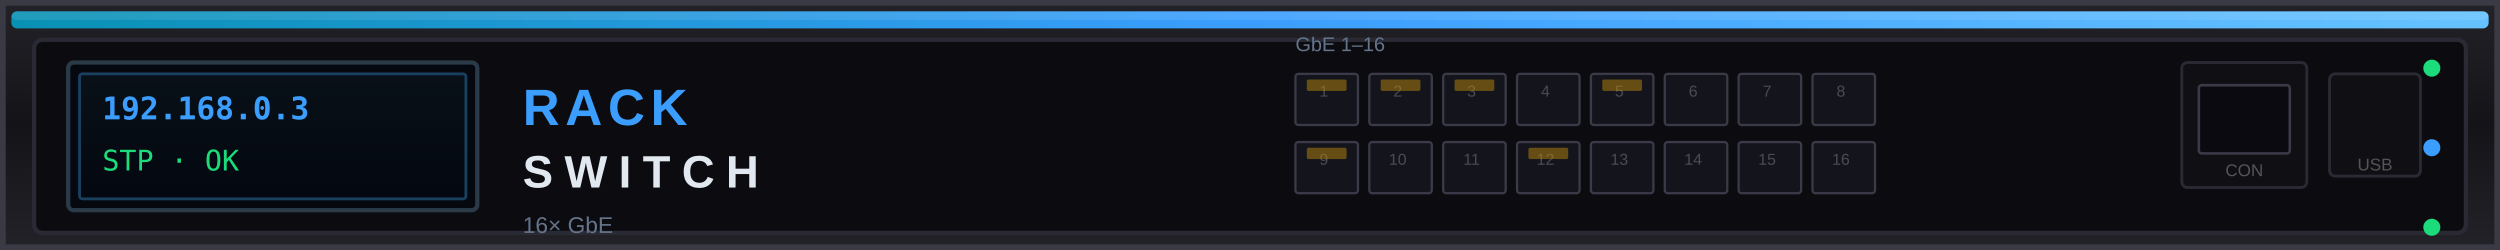
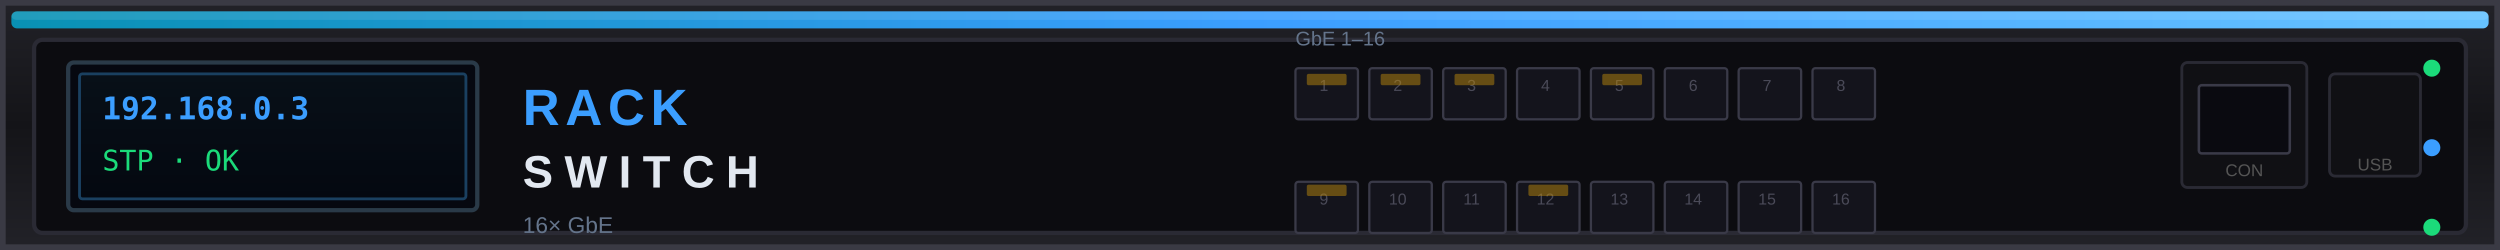
<svg xmlns="http://www.w3.org/2000/svg" viewBox="0 0 440 44" fill="none">
  <defs>
    <linearGradient id="chassis" x1="0" y1="0" x2="0" y2="44" gradientUnits="userSpaceOnUse">
      <stop offset="0%" stop-color="#222228" />
      <stop offset="50%" stop-color="#141418" />
      <stop offset="100%" stop-color="#222228" />
    </linearGradient>
    <linearGradient id="cyanBar" x1="0" y1="0" x2="1" y2="0">
      <stop offset="0%" stop-color="#0891b2" />
      <stop offset="50%" stop-color="#3b9eff" />
      <stop offset="100%" stop-color="#67c3ff" />
    </linearGradient>
    <linearGradient id="lcdBg" x1="0" y1="0" x2="0" y2="1">
      <stop offset="0%" stop-color="#081018" />
      <stop offset="100%" stop-color="#040810" />
    </linearGradient>
  </defs>
  <rect width="440" height="44" fill="url(#chassis)" />
  <rect x="0.5" y="0.5" width="439" height="43" stroke="#3a3a44" stroke-width="1" />
  <rect x="2" y="2" width="436" height="3" rx="1" fill="url(#cyanBar)" />
  <rect x="2" y="2" width="436" height="1.5" rx="1" fill="#fff" opacity="0.1" />
  <rect x="6" y="7" width="428" height="34" rx="1.5" fill="#0c0c10" stroke="#2a2a34" stroke-width="0.75" />
  <g transform="translate(12, 11)">
    <rect width="72" height="26" rx="1" fill="#060810" stroke="#2a3a48" stroke-width="0.75" />
    <rect x="2" y="2" width="68" height="22" rx="0.5" fill="url(#lcdBg)" stroke="#1a4060" stroke-width="0.5" />
    <text x="6" y="10" fill="#3b9eff" font-family="JetBrains Mono, monospace" font-size="5.5" font-weight="600">192.168.0.3</text>
    <text x="6" y="19" fill="#1bdb7a" font-family="JetBrains Mono, monospace" font-size="5">STP · OK</text>
  </g>
  <g transform="translate(92, 13)">
    <text x="0" y="9" fill="#3b9eff" font-family="Arial, Helvetica, sans-serif" font-size="9" font-weight="bold" letter-spacing="1">RACK</text>
    <text x="0" y="20" fill="#e2e8f0" font-family="Arial, Helvetica, sans-serif" font-size="8" font-weight="600" letter-spacing="2">SWITCH</text>
    <text x="0" y="28" fill="#64748b" font-family="Arial, sans-serif" font-size="4">16× GbE</text>
  </g>
-   <g transform="translate(228, 9)">
+   <g transform="translate(228, 8)">
    <text x="0" y="0" fill="#64748b" font-family="Arial, sans-serif" font-size="3.5">GbE 1–16</text>
    <g transform="translate(0, 4)" fill="#14141c" stroke="#3a3a48" stroke-width="0.4">
      <rect x="0" y="0" width="11" height="9" rx="0.5" />
      <rect x="13" y="0" width="11" height="9" rx="0.5" />
      <rect x="26" y="0" width="11" height="9" rx="0.5" />
      <rect x="39" y="0" width="11" height="9" rx="0.5" />
      <rect x="52" y="0" width="11" height="9" rx="0.5" />
      <rect x="65" y="0" width="11" height="9" rx="0.5" />
      <rect x="78" y="0" width="11" height="9" rx="0.5" />
      <rect x="91" y="0" width="11" height="9" rx="0.5" />
-       <rect x="0" y="12" width="11" height="9" rx="0.5" />
-       <rect x="13" y="12" width="11" height="9" rx="0.5" />
-       <rect x="26" y="12" width="11" height="9" rx="0.5" />
-       <rect x="39" y="12" width="11" height="9" rx="0.5" />
-       <rect x="52" y="12" width="11" height="9" rx="0.5" />
-       <rect x="65" y="12" width="11" height="9" rx="0.5" />
-       <rect x="78" y="12" width="11" height="9" rx="0.5" />
-       <rect x="91" y="12" width="11" height="9" rx="0.5" />
+       <rect x="0" y="20" width="11" height="9" rx="0.5" />
+       <rect x="13" y="20" width="11" height="9" rx="0.5" />
+       <rect x="26" y="20" width="11" height="9" rx="0.5" />
+       <rect x="39" y="20" width="11" height="9" rx="0.5" />
+       <rect x="52" y="20" width="11" height="9" rx="0.5" />
+       <rect x="65" y="20" width="11" height="9" rx="0.5" />
+       <rect x="78" y="20" width="11" height="9" rx="0.5" />
+       <rect x="91" y="20" width="11" height="9" rx="0.5" />
    </g>
    <g font-family="Arial" font-size="2.8" fill="#4a4a58" text-anchor="middle">
      <text x="5" y="8">1</text>
      <text x="18" y="8">2</text>
      <text x="31" y="8">3</text>
      <text x="44" y="8">4</text>
      <text x="57" y="8">5</text>
      <text x="70" y="8">6</text>
      <text x="83" y="8">7</text>
      <text x="96" y="8">8</text>
-       <text x="5" y="20">9</text>
-       <text x="18" y="20">10</text>
-       <text x="31" y="20">11</text>
-       <text x="44" y="20">12</text>
-       <text x="57" y="20">13</text>
-       <text x="70" y="20">14</text>
-       <text x="83" y="20">15</text>
-       <text x="96" y="20">16</text>
+       <text x="5" y="28">9</text>
+       <text x="18" y="28">10</text>
+       <text x="31" y="28">11</text>
+       <text x="44" y="28">12</text>
+       <text x="57" y="28">13</text>
+       <text x="70" y="28">14</text>
+       <text x="83" y="28">15</text>
+       <text x="96" y="28">16</text>
    </g>
    <g fill="#b8860b" opacity="0.5">
      <rect x="2" y="5" width="7" height="2" rx="0.3" />
      <rect x="15" y="5" width="7" height="2" rx="0.3" />
      <rect x="28" y="5" width="7" height="2" rx="0.3" />
      <rect x="54" y="5" width="7" height="2" rx="0.3" />
-       <rect x="2" y="17" width="7" height="2" rx="0.3" />
-       <rect x="41" y="17" width="7" height="2" rx="0.3" />
+       <rect x="2" y="24.5" width="7" height="2" rx="0.3" />
+       <rect x="41" y="24.5" width="7" height="2" rx="0.3" />
    </g>
  </g>
  <g transform="translate(384, 11)">
    <rect width="22" height="22" rx="1" fill="#101014" stroke="#2a2a34" stroke-width="0.5" />
    <rect x="3" y="4" width="16" height="12" rx="0.5" fill="#0a0a10" stroke="#3a3a48" stroke-width="0.45" />
    <text x="11" y="20" text-anchor="middle" fill="#555" font-family="Arial" font-size="3">CON</text>
  </g>
  <g transform="translate(410, 13)">
    <rect width="16" height="18" rx="1" fill="#101014" stroke="#2a2a34" stroke-width="0.5" />
    <text x="8" y="17" text-anchor="middle" fill="#555" font-family="Arial" font-size="3">USB</text>
  </g>
  <g transform="translate(428, 8)">
    <circle cx="0" cy="4" r="1.5" fill="#1bdb7a" />
    <circle cx="0" cy="18" r="1.5" fill="#3b9eff" />
    <circle cx="0" cy="32" r="1.5" fill="#1bdb7a" />
  </g>
</svg>
